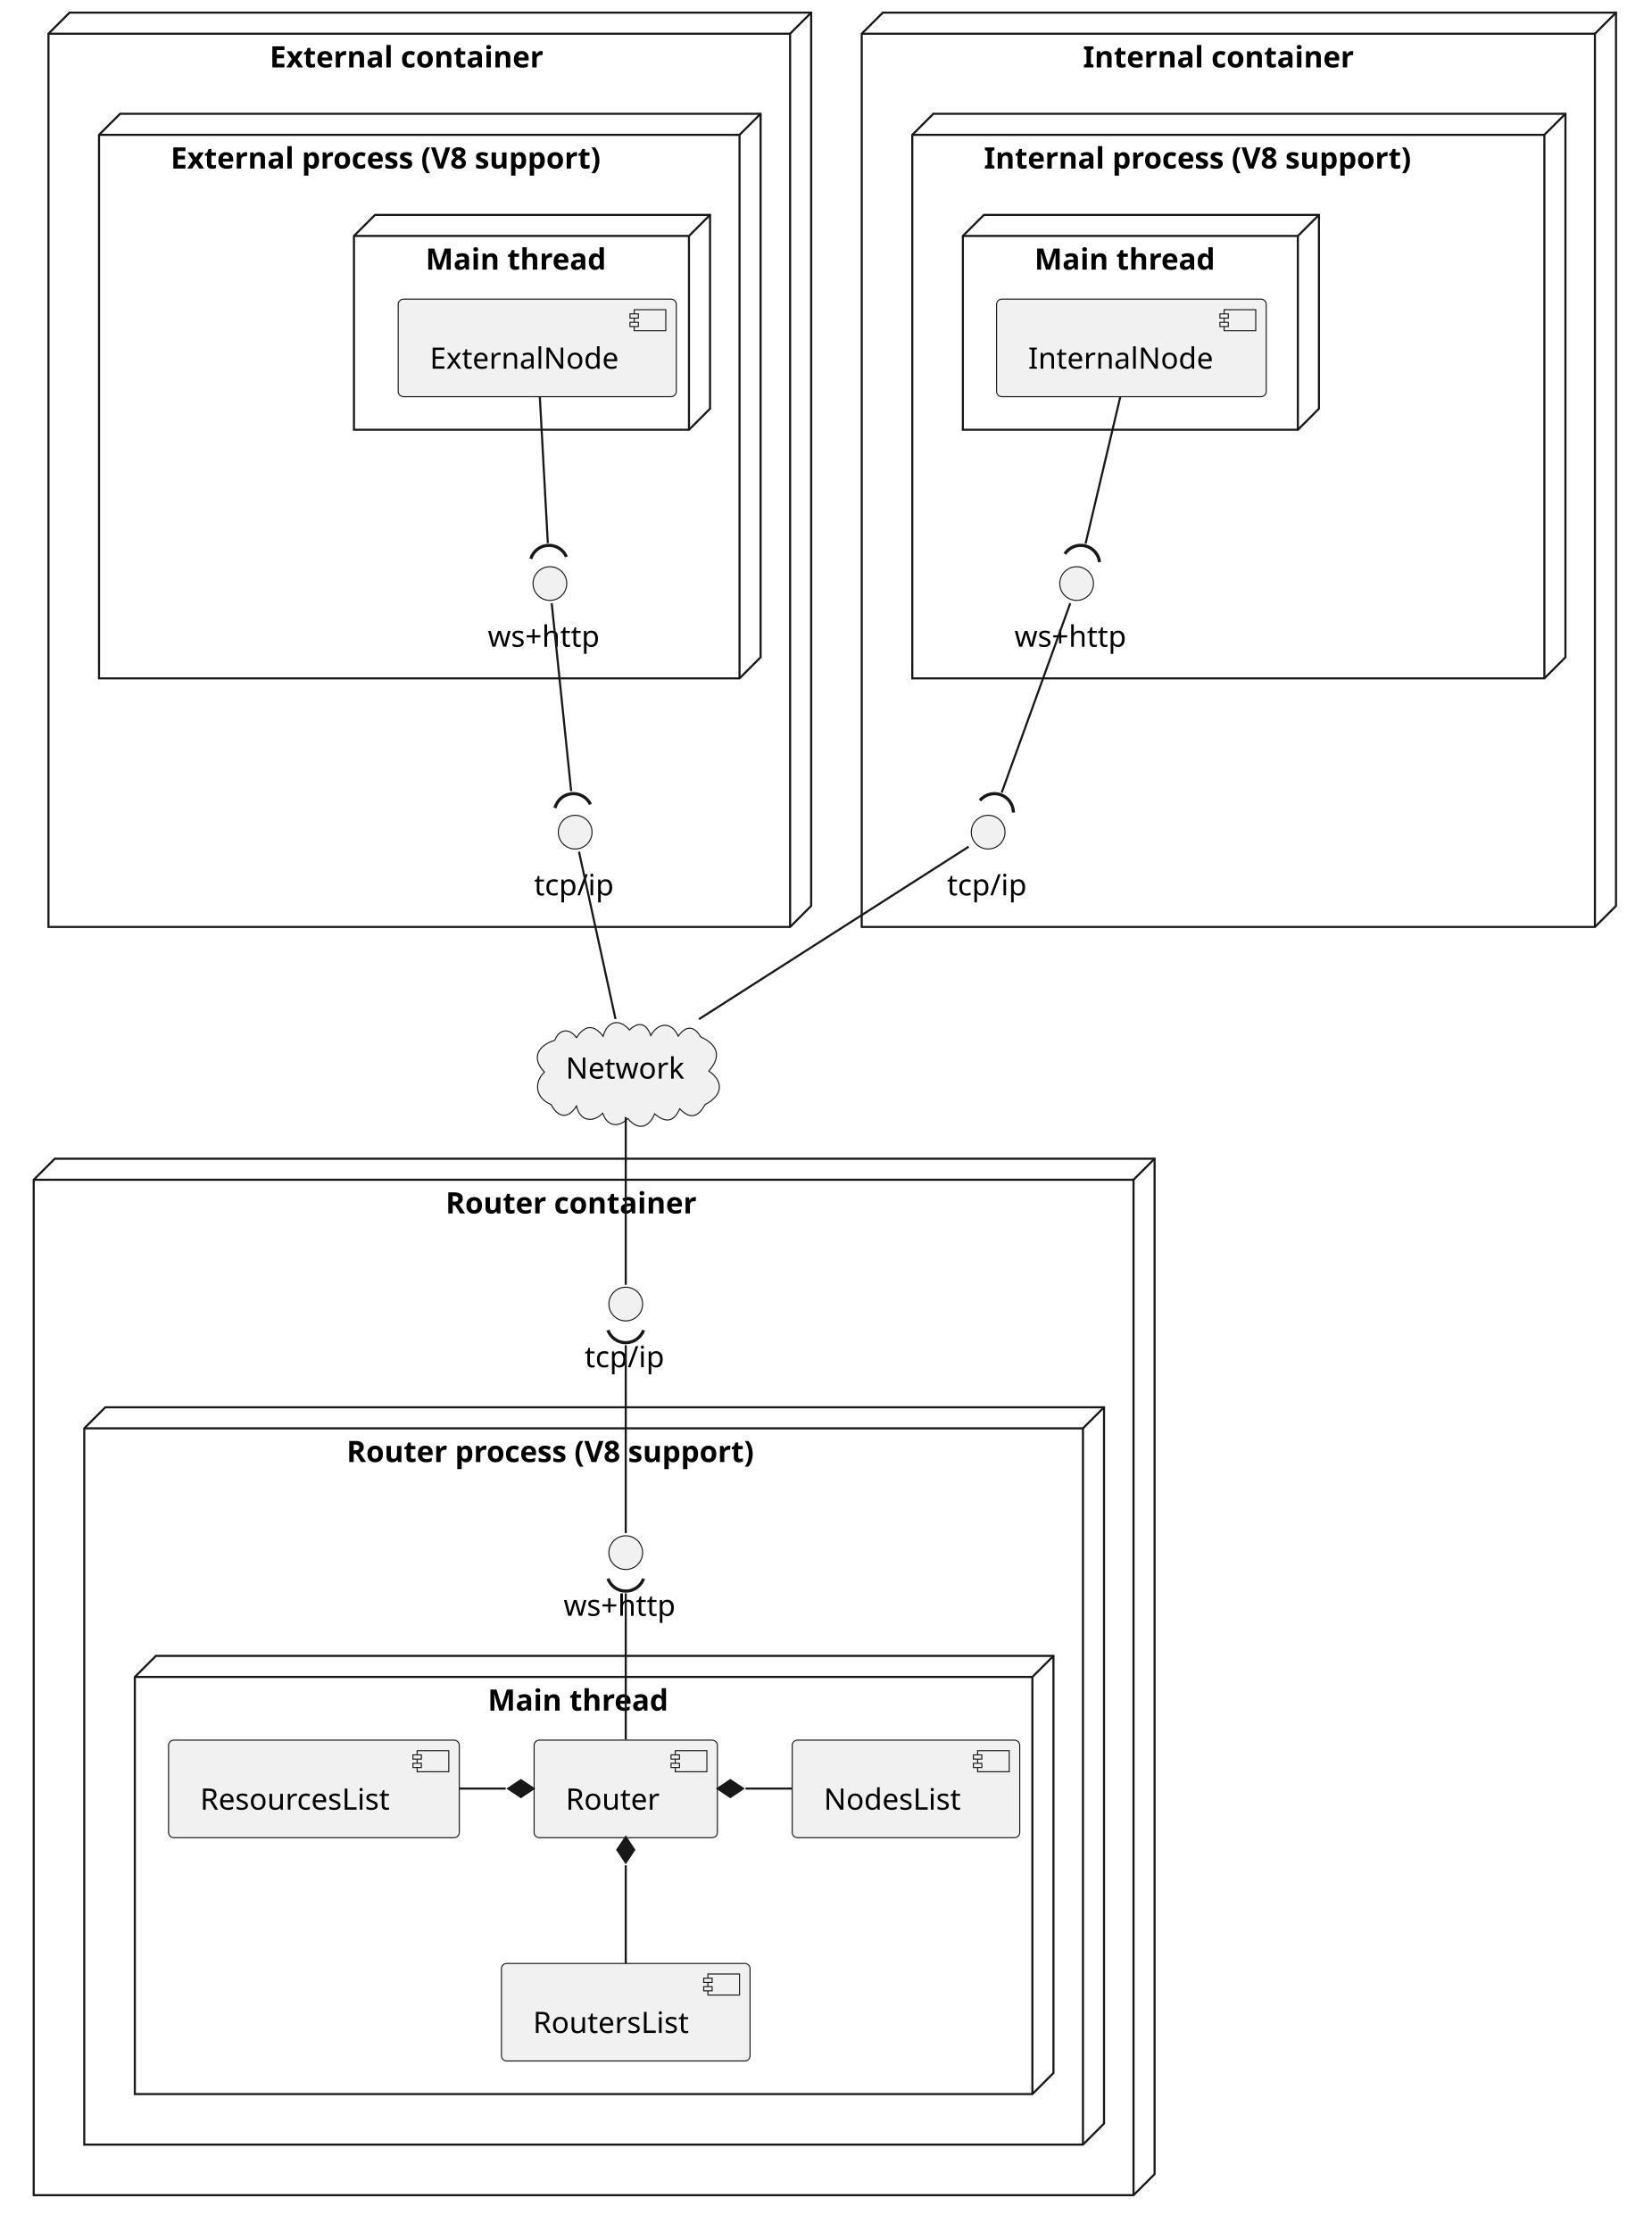
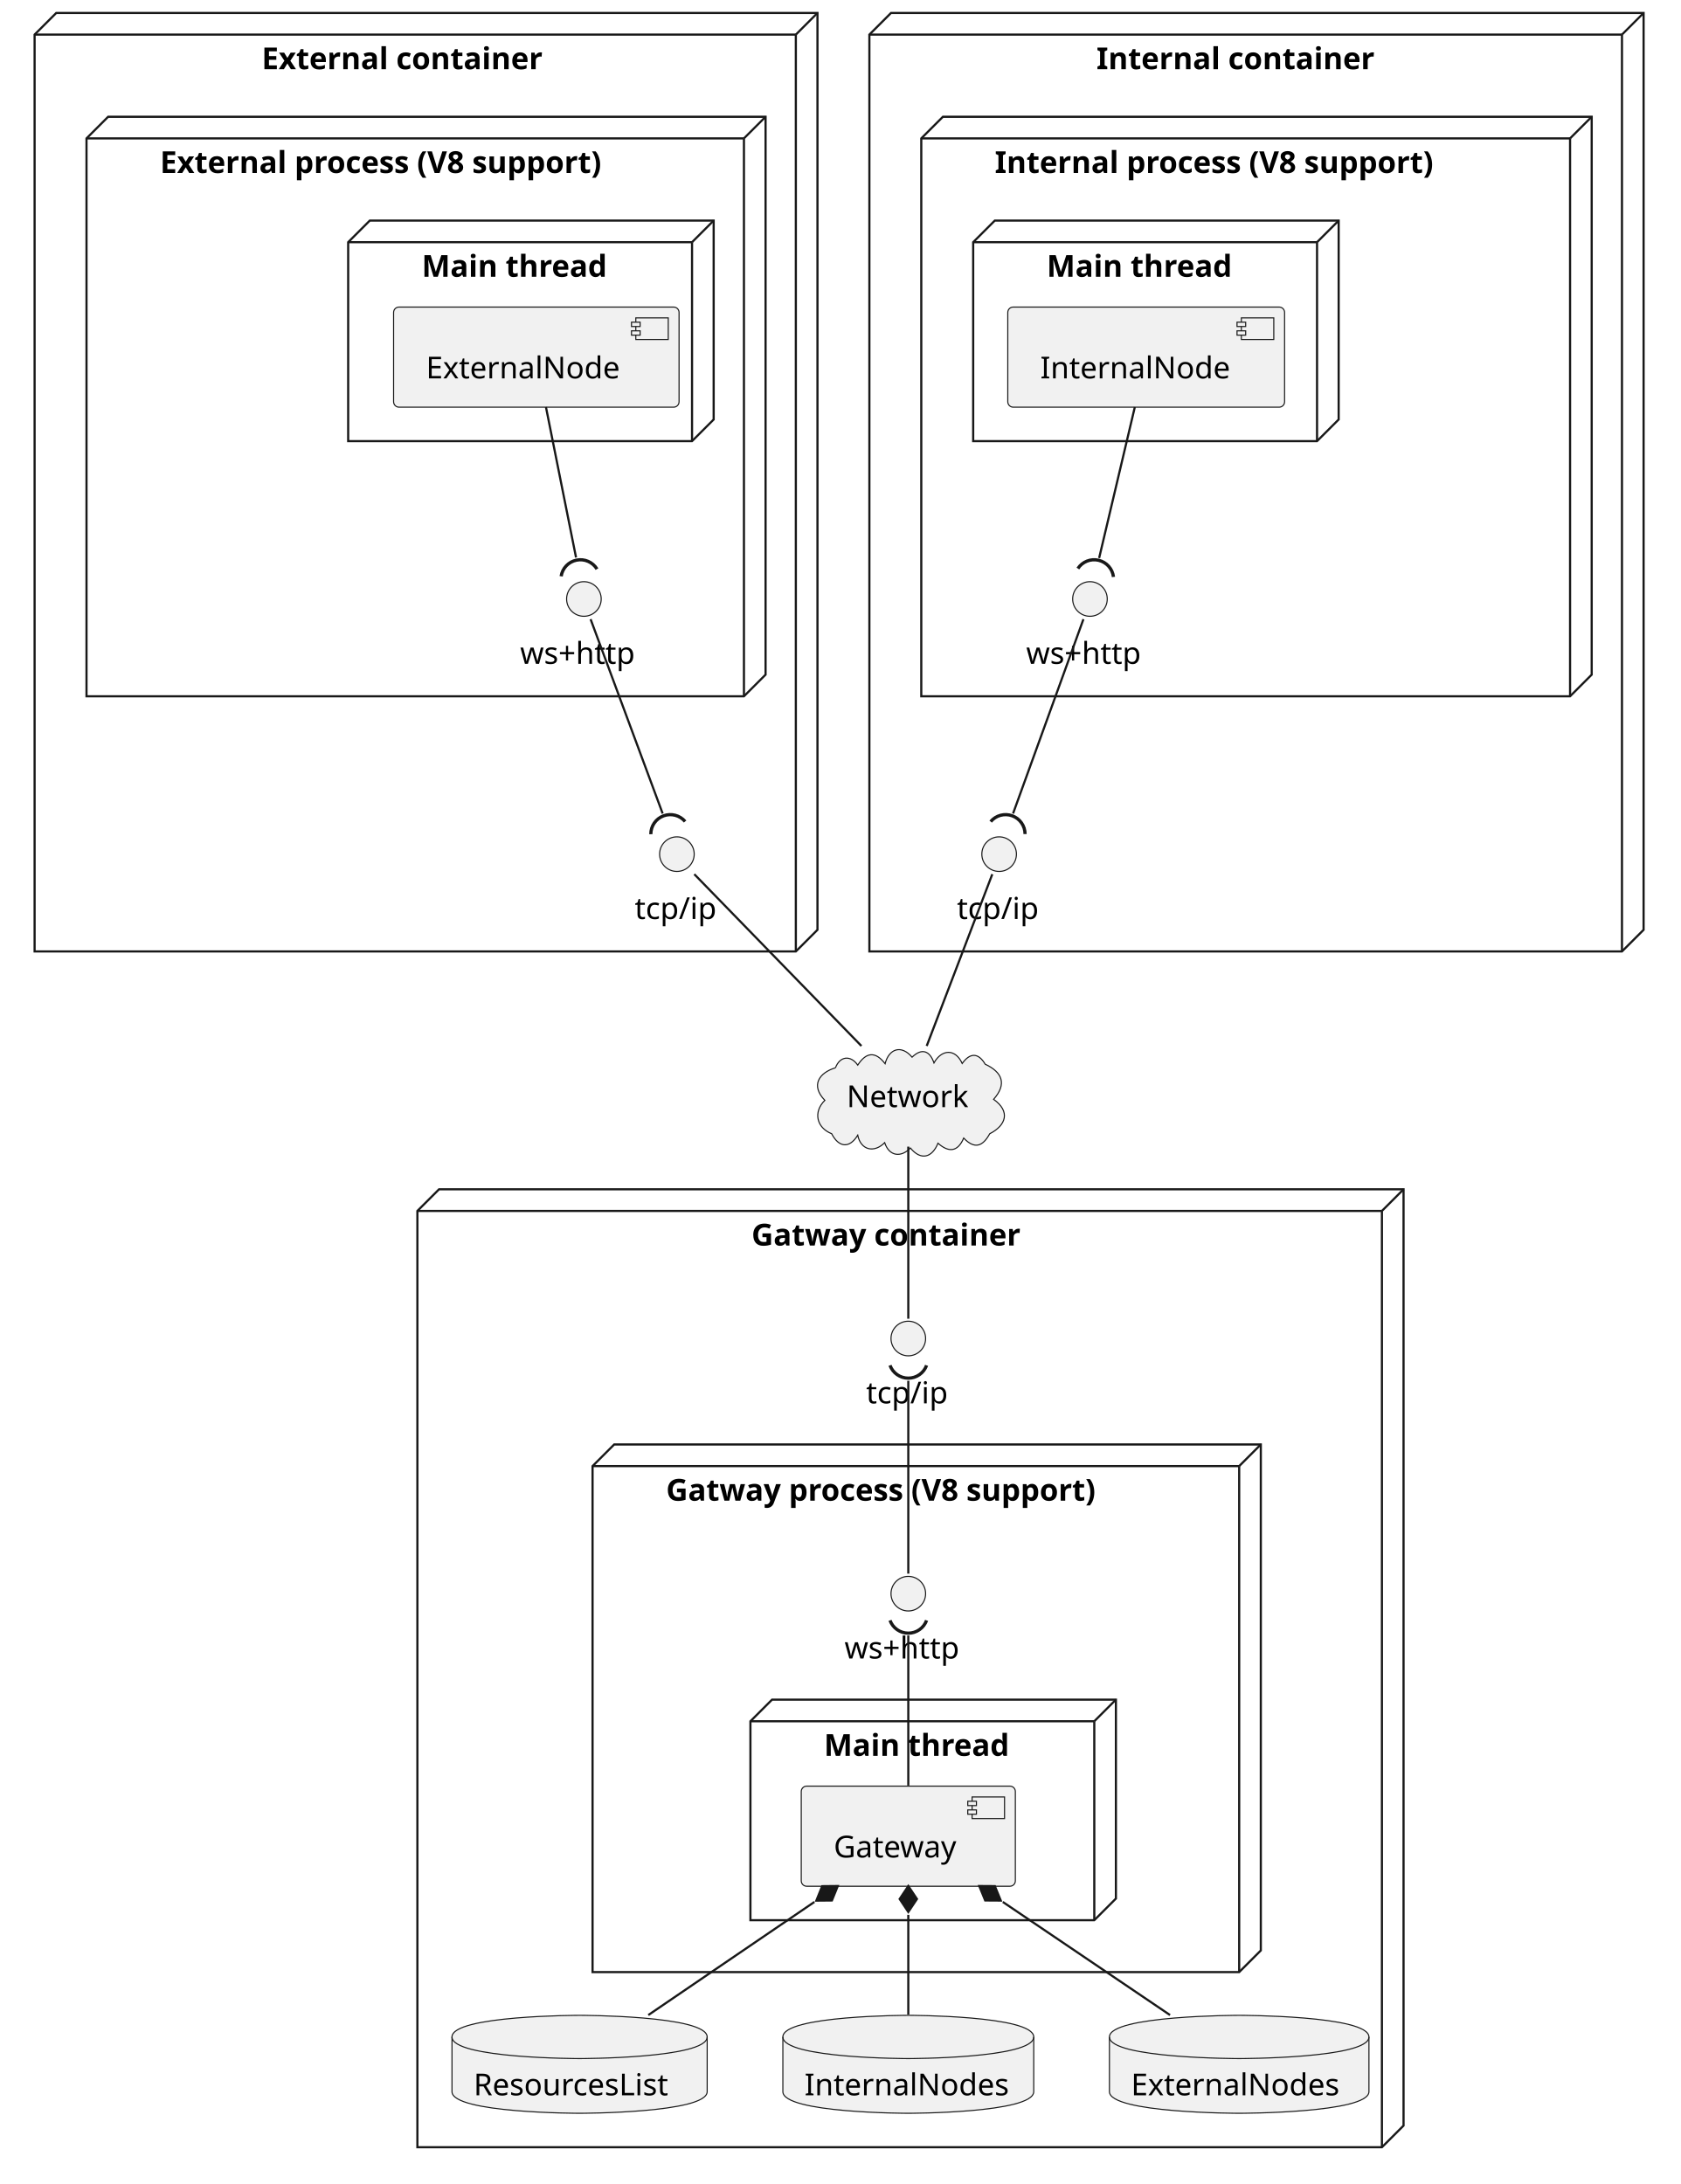
- <svg xmlns="http://www.w3.org/2000/svg" contentStyleType="text/css" height="1059px" preserveAspectRatio="none" style="width:784px;height:1059px;background:#FFFFFF;" version="1.1" viewBox="0 0 784 1059" width="784px" zoomAndPan="magnify">
+ <svg xmlns="http://www.w3.org/2000/svg" contentStyleType="text/css" height="1010px" preserveAspectRatio="none" style="width:777px;height:1010px;background:#FFFFFF;" version="1.1" viewBox="0 0 777 1010" width="777px" zoomAndPan="magnify">
  <defs />
  <g>
    <g id="cluster_external_container">
-       <polygon fill="none" points="23,16,33,6,385,6,385,430,375,440,23,440,23,16" style="stroke:#181818;stroke-width:1.0;" />
-       <line style="stroke:#181818;stroke-width:1.0;" x1="375" x2="385" y1="16" y2="6" />
-       <line style="stroke:#181818;stroke-width:1.0;" x1="23" x2="375" y1="16" y2="16" />
-       <line style="stroke:#181818;stroke-width:1.0;" x1="375" x2="375" y1="16" y2="440" />
-       <text fill="#000000" font-family="sans-serif" font-size="14" font-weight="bold" lengthAdjust="spacing" textLength="144" x="128" y="31.995">External container</text>
+       <polygon fill="none" points="16,16,26,6,378,6,378,430,368,440,16,440,16,16" style="stroke:#181818;stroke-width:1.0;" />
+       <line style="stroke:#181818;stroke-width:1.0;" x1="368" x2="378" y1="16" y2="6" />
+       <line style="stroke:#181818;stroke-width:1.0;" x1="16" x2="368" y1="16" y2="16" />
+       <line style="stroke:#181818;stroke-width:1.0;" x1="368" x2="368" y1="16" y2="440" />
+       <text fill="#000000" font-family="sans-serif" font-size="14" font-weight="bold" lengthAdjust="spacing" textLength="144" x="121" y="31.995">External container</text>
    </g>
    <g id="cluster_external_process">
-       <polygon fill="none" points="47,64,57,54,361,54,361,312,351,322,47,322,47,64" style="stroke:#181818;stroke-width:1.0;" />
-       <line style="stroke:#181818;stroke-width:1.0;" x1="351" x2="361" y1="64" y2="54" />
-       <line style="stroke:#181818;stroke-width:1.0;" x1="47" x2="351" y1="64" y2="64" />
-       <line style="stroke:#181818;stroke-width:1.0;" x1="351" x2="351" y1="64" y2="322" />
-       <text fill="#000000" font-family="sans-serif" font-size="14" font-weight="bold" lengthAdjust="spacing" textLength="238" x="81" y="79.995">External process (V8 support)</text>
+       <polygon fill="none" points="40,64,50,54,354,54,354,312,344,322,40,322,40,64" style="stroke:#181818;stroke-width:1.0;" />
+       <line style="stroke:#181818;stroke-width:1.0;" x1="344" x2="354" y1="64" y2="54" />
+       <line style="stroke:#181818;stroke-width:1.0;" x1="40" x2="344" y1="64" y2="64" />
+       <line style="stroke:#181818;stroke-width:1.0;" x1="344" x2="344" y1="64" y2="322" />
+       <text fill="#000000" font-family="sans-serif" font-size="14" font-weight="bold" lengthAdjust="spacing" textLength="238" x="74" y="79.995">External process (V8 support)</text>
    </g>
    <g id="cluster_external_main_thread">
-       <polygon fill="none" points="168,112,178,102,337,102,337,194,327,204,168,204,168,112" style="stroke:#181818;stroke-width:1.0;" />
-       <line style="stroke:#181818;stroke-width:1.0;" x1="327" x2="337" y1="112" y2="102" />
-       <line style="stroke:#181818;stroke-width:1.0;" x1="168" x2="327" y1="112" y2="112" />
-       <line style="stroke:#181818;stroke-width:1.0;" x1="327" x2="327" y1="112" y2="204" />
-       <text fill="#000000" font-family="sans-serif" font-size="14" font-weight="bold" lengthAdjust="spacing" textLength="93" x="202" y="127.995">Main thread</text>
+       <polygon fill="none" points="161,112,171,102,330,102,330,194,320,204,161,204,161,112" style="stroke:#181818;stroke-width:1.0;" />
+       <line style="stroke:#181818;stroke-width:1.0;" x1="320" x2="330" y1="112" y2="102" />
+       <line style="stroke:#181818;stroke-width:1.0;" x1="161" x2="320" y1="112" y2="112" />
+       <line style="stroke:#181818;stroke-width:1.0;" x1="320" x2="320" y1="112" y2="204" />
+       <text fill="#000000" font-family="sans-serif" font-size="14" font-weight="bold" lengthAdjust="spacing" textLength="93" x="195" y="127.995">Main thread</text>
    </g>
    <g id="cluster_internal_container">
-       <polygon fill="none" points="409,16,419,6,767,6,767,430,757,440,409,440,409,16" style="stroke:#181818;stroke-width:1.0;" />
-       <line style="stroke:#181818;stroke-width:1.0;" x1="757" x2="767" y1="16" y2="6" />
-       <line style="stroke:#181818;stroke-width:1.0;" x1="409" x2="757" y1="16" y2="16" />
-       <line style="stroke:#181818;stroke-width:1.0;" x1="757" x2="757" y1="16" y2="440" />
-       <text fill="#000000" font-family="sans-serif" font-size="14" font-weight="bold" lengthAdjust="spacing" textLength="140" x="514" y="31.995">Internal container</text>
+       <polygon fill="none" points="402,16,412,6,760,6,760,430,750,440,402,440,402,16" style="stroke:#181818;stroke-width:1.0;" />
+       <line style="stroke:#181818;stroke-width:1.0;" x1="750" x2="760" y1="16" y2="6" />
+       <line style="stroke:#181818;stroke-width:1.0;" x1="402" x2="750" y1="16" y2="16" />
+       <line style="stroke:#181818;stroke-width:1.0;" x1="750" x2="750" y1="16" y2="440" />
+       <text fill="#000000" font-family="sans-serif" font-size="14" font-weight="bold" lengthAdjust="spacing" textLength="140" x="507" y="31.995">Internal container</text>
    </g>
    <g id="cluster_internal_process">
-       <polygon fill="none" points="433,64,443,54,743,54,743,312,733,322,433,322,433,64" style="stroke:#181818;stroke-width:1.0;" />
-       <line style="stroke:#181818;stroke-width:1.0;" x1="733" x2="743" y1="64" y2="54" />
-       <line style="stroke:#181818;stroke-width:1.0;" x1="433" x2="733" y1="64" y2="64" />
-       <line style="stroke:#181818;stroke-width:1.0;" x1="733" x2="733" y1="64" y2="322" />
-       <text fill="#000000" font-family="sans-serif" font-size="14" font-weight="bold" lengthAdjust="spacing" textLength="234" x="467" y="79.995">Internal process (V8 support)</text>
+       <polygon fill="none" points="426,64,436,54,736,54,736,312,726,322,426,322,426,64" style="stroke:#181818;stroke-width:1.0;" />
+       <line style="stroke:#181818;stroke-width:1.0;" x1="726" x2="736" y1="64" y2="54" />
+       <line style="stroke:#181818;stroke-width:1.0;" x1="426" x2="726" y1="64" y2="64" />
+       <line style="stroke:#181818;stroke-width:1.0;" x1="726" x2="726" y1="64" y2="322" />
+       <text fill="#000000" font-family="sans-serif" font-size="14" font-weight="bold" lengthAdjust="spacing" textLength="234" x="460" y="79.995">Internal process (V8 support)</text>
    </g>
    <g id="cluster_internal_main_thread">
-       <polygon fill="none" points="457,112,467,102,626,102,626,194,616,204,457,204,457,112" style="stroke:#181818;stroke-width:1.0;" />
-       <line style="stroke:#181818;stroke-width:1.0;" x1="616" x2="626" y1="112" y2="102" />
-       <line style="stroke:#181818;stroke-width:1.0;" x1="457" x2="616" y1="112" y2="112" />
-       <line style="stroke:#181818;stroke-width:1.0;" x1="616" x2="616" y1="112" y2="204" />
-       <text fill="#000000" font-family="sans-serif" font-size="14" font-weight="bold" lengthAdjust="spacing" textLength="93" x="491" y="127.995">Main thread</text>
+       <polygon fill="none" points="450,112,460,102,619,102,619,194,609,204,450,204,450,112" style="stroke:#181818;stroke-width:1.0;" />
+       <line style="stroke:#181818;stroke-width:1.0;" x1="609" x2="619" y1="112" y2="102" />
+       <line style="stroke:#181818;stroke-width:1.0;" x1="450" x2="609" y1="112" y2="112" />
+       <line style="stroke:#181818;stroke-width:1.0;" x1="609" x2="609" y1="112" y2="204" />
+       <text fill="#000000" font-family="sans-serif" font-size="14" font-weight="bold" lengthAdjust="spacing" textLength="93" x="484" y="127.995">Main thread</text>
    </g>
-     <g id="cluster_router_container">
-       <polygon fill="none" points="16,560,26,550,548,550,548,1032,538,1042,16,1042,16,560" style="stroke:#181818;stroke-width:1.0;" />
-       <line style="stroke:#181818;stroke-width:1.0;" x1="538" x2="548" y1="560" y2="550" />
-       <line style="stroke:#181818;stroke-width:1.0;" x1="16" x2="538" y1="560" y2="560" />
-       <line style="stroke:#181818;stroke-width:1.0;" x1="538" x2="538" y1="560" y2="1042" />
-       <text fill="#000000" font-family="sans-serif" font-size="14" font-weight="bold" lengthAdjust="spacing" textLength="133" x="211.5" y="575.995">Router container</text>
+     <g id="cluster_gateway_container">
+       <polygon fill="none" points="193,560,203,550,649,550,649,983,639,993,193,993,193,560" style="stroke:#181818;stroke-width:1.0;" />
+       <line style="stroke:#181818;stroke-width:1.0;" x1="639" x2="649" y1="560" y2="550" />
+       <line style="stroke:#181818;stroke-width:1.0;" x1="193" x2="639" y1="560" y2="560" />
+       <line style="stroke:#181818;stroke-width:1.0;" x1="639" x2="639" y1="560" y2="993" />
+       <text fill="#000000" font-family="sans-serif" font-size="14" font-weight="bold" lengthAdjust="spacing" textLength="139" x="347.5" y="575.995">Gatway container</text>
    </g>
-     <g id="cluster_router_process">
-       <polygon fill="none" points="40,678,50,668,524,668,524,1008,514,1018,40,1018,40,678" style="stroke:#181818;stroke-width:1.0;" />
-       <line style="stroke:#181818;stroke-width:1.0;" x1="514" x2="524" y1="678" y2="668" />
-       <line style="stroke:#181818;stroke-width:1.0;" x1="40" x2="514" y1="678" y2="678" />
-       <line style="stroke:#181818;stroke-width:1.0;" x1="514" x2="514" y1="678" y2="1018" />
-       <text fill="#000000" font-family="sans-serif" font-size="14" font-weight="bold" lengthAdjust="spacing" textLength="227" x="164.5" y="693.995">Router process (V8 support)</text>
+     <g id="cluster_gateway_process">
+       <polygon fill="none" points="274,678,284,668,583,668,583,902,573,912,274,912,274,678" style="stroke:#181818;stroke-width:1.0;" />
+       <line style="stroke:#181818;stroke-width:1.0;" x1="573" x2="583" y1="678" y2="668" />
+       <line style="stroke:#181818;stroke-width:1.0;" x1="274" x2="573" y1="678" y2="678" />
+       <line style="stroke:#181818;stroke-width:1.0;" x1="573" x2="573" y1="678" y2="912" />
+       <text fill="#000000" font-family="sans-serif" font-size="14" font-weight="bold" lengthAdjust="spacing" textLength="233" x="308" y="693.995">Gatway process (V8 support)</text>
    </g>
-     <g id="cluster_router_main_thread">
-       <polygon fill="none" points="64,796,74,786,500,786,500,984,490,994,64,994,64,796" style="stroke:#181818;stroke-width:1.0;" />
-       <line style="stroke:#181818;stroke-width:1.0;" x1="490" x2="500" y1="796" y2="786" />
-       <line style="stroke:#181818;stroke-width:1.0;" x1="64" x2="490" y1="796" y2="796" />
-       <line style="stroke:#181818;stroke-width:1.0;" x1="490" x2="490" y1="796" y2="994" />
-       <text fill="#000000" font-family="sans-serif" font-size="14" font-weight="bold" lengthAdjust="spacing" textLength="93" x="231.5" y="811.995">Main thread</text>
+     <g id="cluster_gateway_main_thread">
+       <polygon fill="none" points="347,796,357,786,516,786,516,878,506,888,347,888,347,796" style="stroke:#181818;stroke-width:1.0;" />
+       <line style="stroke:#181818;stroke-width:1.0;" x1="506" x2="516" y1="796" y2="786" />
+       <line style="stroke:#181818;stroke-width:1.0;" x1="347" x2="506" y1="796" y2="796" />
+       <line style="stroke:#181818;stroke-width:1.0;" x1="506" x2="506" y1="796" y2="888" />
+       <text fill="#000000" font-family="sans-serif" font-size="14" font-weight="bold" lengthAdjust="spacing" textLength="93" x="381" y="811.995">Main thread</text>
    </g>
    <g id="elem_external_tcp_ip">
-       <ellipse cx="273" cy="395" fill="#F1F1F1" rx="8" ry="8" style="stroke:#181818;stroke-width:0.5;" />
-       <text fill="#000000" font-family="sans-serif" font-size="14" lengthAdjust="spacing" textLength="39" x="253.5" y="424.995">tcp/ip</text>
+       <ellipse cx="313" cy="395" fill="#F1F1F1" rx="8" ry="8" style="stroke:#181818;stroke-width:0.5;" />
+       <text fill="#000000" font-family="sans-serif" font-size="14" lengthAdjust="spacing" textLength="39" x="293.5" y="424.995">tcp/ip</text>
    </g>
    <g id="elem_external_websocket">
-       <ellipse cx="261" cy="277" fill="#F1F1F1" rx="8" ry="8" style="stroke:#181818;stroke-width:0.5;" />
-       <text fill="#000000" font-family="sans-serif" font-size="14" lengthAdjust="spacing" textLength="59" x="231.5" y="306.995">ws+http</text>
+       <ellipse cx="270" cy="277" fill="#F1F1F1" rx="8" ry="8" style="stroke:#181818;stroke-width:0.5;" />
+       <text fill="#000000" font-family="sans-serif" font-size="14" lengthAdjust="spacing" textLength="59" x="240.5" y="306.995">ws+http</text>
    </g>
    <g id="elem_ExternalNode">
-       <rect fill="#F1F1F1" height="46.297" rx="2.5" ry="2.5" style="stroke:#181818;stroke-width:0.5;" width="132" x="189" y="142" />
-       <rect fill="#F1F1F1" height="10" style="stroke:#181818;stroke-width:0.5;" width="15" x="301" y="147" />
-       <rect fill="#F1F1F1" height="2" style="stroke:#181818;stroke-width:0.5;" width="4" x="299" y="149" />
-       <rect fill="#F1F1F1" height="2" style="stroke:#181818;stroke-width:0.5;" width="4" x="299" y="153" />
-       <text fill="#000000" font-family="sans-serif" font-size="14" lengthAdjust="spacing" textLength="92" x="204" y="174.995">ExternalNode</text>
+       <rect fill="#F1F1F1" height="46.297" rx="2.5" ry="2.5" style="stroke:#181818;stroke-width:0.5;" width="132" x="182" y="142" />
+       <rect fill="#F1F1F1" height="10" style="stroke:#181818;stroke-width:0.5;" width="15" x="294" y="147" />
+       <rect fill="#F1F1F1" height="2" style="stroke:#181818;stroke-width:0.5;" width="4" x="292" y="149" />
+       <rect fill="#F1F1F1" height="2" style="stroke:#181818;stroke-width:0.5;" width="4" x="292" y="153" />
+       <text fill="#000000" font-family="sans-serif" font-size="14" lengthAdjust="spacing" textLength="92" x="197" y="174.995">ExternalNode</text>
    </g>
    <g id="elem_internal_tcp_ip">
-       <ellipse cx="469" cy="395" fill="#F1F1F1" rx="8" ry="8" style="stroke:#181818;stroke-width:0.5;" />
-       <text fill="#000000" font-family="sans-serif" font-size="14" lengthAdjust="spacing" textLength="39" x="449.5" y="424.995">tcp/ip</text>
+       <ellipse cx="462" cy="395" fill="#F1F1F1" rx="8" ry="8" style="stroke:#181818;stroke-width:0.5;" />
+       <text fill="#000000" font-family="sans-serif" font-size="14" lengthAdjust="spacing" textLength="39" x="442.5" y="424.995">tcp/ip</text>
    </g>
    <g id="elem_internal_websocket">
-       <ellipse cx="511" cy="277" fill="#F1F1F1" rx="8" ry="8" style="stroke:#181818;stroke-width:0.5;" />
-       <text fill="#000000" font-family="sans-serif" font-size="14" lengthAdjust="spacing" textLength="59" x="481.5" y="306.995">ws+http</text>
+       <ellipse cx="504" cy="277" fill="#F1F1F1" rx="8" ry="8" style="stroke:#181818;stroke-width:0.5;" />
+       <text fill="#000000" font-family="sans-serif" font-size="14" lengthAdjust="spacing" textLength="59" x="474.5" y="306.995">ws+http</text>
    </g>
    <g id="elem_InternalNode">
-       <rect fill="#F1F1F1" height="46.297" rx="2.5" ry="2.5" style="stroke:#181818;stroke-width:0.5;" width="128" x="473" y="142" />
-       <rect fill="#F1F1F1" height="10" style="stroke:#181818;stroke-width:0.5;" width="15" x="581" y="147" />
-       <rect fill="#F1F1F1" height="2" style="stroke:#181818;stroke-width:0.5;" width="4" x="579" y="149" />
-       <rect fill="#F1F1F1" height="2" style="stroke:#181818;stroke-width:0.5;" width="4" x="579" y="153" />
-       <text fill="#000000" font-family="sans-serif" font-size="14" lengthAdjust="spacing" textLength="88" x="488" y="174.995">InternalNode</text>
+       <rect fill="#F1F1F1" height="46.297" rx="2.5" ry="2.5" style="stroke:#181818;stroke-width:0.5;" width="128" x="466" y="142" />
+       <rect fill="#F1F1F1" height="10" style="stroke:#181818;stroke-width:0.5;" width="15" x="574" y="147" />
+       <rect fill="#F1F1F1" height="2" style="stroke:#181818;stroke-width:0.5;" width="4" x="572" y="149" />
+       <rect fill="#F1F1F1" height="2" style="stroke:#181818;stroke-width:0.5;" width="4" x="572" y="153" />
+       <text fill="#000000" font-family="sans-serif" font-size="14" lengthAdjust="spacing" textLength="88" x="481" y="174.995">InternalNode</text>
    </g>
-     <g id="elem_router_tcp_ip">
-       <ellipse cx="297" cy="619" fill="#F1F1F1" rx="8" ry="8" style="stroke:#181818;stroke-width:0.5;" />
-       <text fill="#000000" font-family="sans-serif" font-size="14" lengthAdjust="spacing" textLength="39" x="277.5" y="648.995">tcp/ip</text>
-     </g>
-     <g id="elem_router_websocket">
-       <ellipse cx="297" cy="737" fill="#F1F1F1" rx="8" ry="8" style="stroke:#181818;stroke-width:0.5;" />
-       <text fill="#000000" font-family="sans-serif" font-size="14" lengthAdjust="spacing" textLength="59" x="267.5" y="766.995">ws+http</text>
-     </g>
-     <g id="elem_Router">
-       <rect fill="#F1F1F1" height="46.297" rx="2.5" ry="2.5" style="stroke:#181818;stroke-width:0.5;" width="87" x="253.5" y="826" />
-       <rect fill="#F1F1F1" height="10" style="stroke:#181818;stroke-width:0.5;" width="15" x="320.5" y="831" />
-       <rect fill="#F1F1F1" height="2" style="stroke:#181818;stroke-width:0.5;" width="4" x="318.5" y="833" />
-       <rect fill="#F1F1F1" height="2" style="stroke:#181818;stroke-width:0.5;" width="4" x="318.5" y="837" />
-       <text fill="#000000" font-family="sans-serif" font-size="14" lengthAdjust="spacing" textLength="47" x="268.5" y="858.995">Router</text>
-     </g>
-     <g id="elem_NodesList">
-       <rect fill="#F1F1F1" height="46.297" rx="2.5" ry="2.5" style="stroke:#181818;stroke-width:0.5;" width="108" x="376" y="826" />
-       <rect fill="#F1F1F1" height="10" style="stroke:#181818;stroke-width:0.5;" width="15" x="464" y="831" />
-       <rect fill="#F1F1F1" height="2" style="stroke:#181818;stroke-width:0.5;" width="4" x="462" y="833" />
-       <rect fill="#F1F1F1" height="2" style="stroke:#181818;stroke-width:0.5;" width="4" x="462" y="837" />
-       <text fill="#000000" font-family="sans-serif" font-size="14" lengthAdjust="spacing" textLength="68" x="391" y="858.995">NodesList</text>
+     <g id="elem_gateway_tcp_ip">
+       <ellipse cx="420" cy="619" fill="#F1F1F1" rx="8" ry="8" style="stroke:#181818;stroke-width:0.5;" />
+       <text fill="#000000" font-family="sans-serif" font-size="14" lengthAdjust="spacing" textLength="39" x="400.5" y="648.995">tcp/ip</text>
    </g>
    <g id="elem_ResourcesList">
-       <rect fill="#F1F1F1" height="46.297" rx="2.5" ry="2.5" style="stroke:#181818;stroke-width:0.5;" width="138" x="80" y="826" />
-       <rect fill="#F1F1F1" height="10" style="stroke:#181818;stroke-width:0.5;" width="15" x="198" y="831" />
-       <rect fill="#F1F1F1" height="2" style="stroke:#181818;stroke-width:0.5;" width="4" x="196" y="833" />
-       <rect fill="#F1F1F1" height="2" style="stroke:#181818;stroke-width:0.5;" width="4" x="196" y="837" />
-       <text fill="#000000" font-family="sans-serif" font-size="14" lengthAdjust="spacing" textLength="98" x="95" y="858.995">ResourcesList</text>
+       <path d="M209,942 C209,932 268,932 268,932 C268,932 327,932 327,942 L327,967.297 C327,977.297 268,977.297 268,977.297 C268,977.297 209,977.297 209,967.297 L209,942 " fill="#F1F1F1" style="stroke:#181818;stroke-width:0.5;" />
+       <path d="M209,942 C209,952 268,952 268,952 C268,952 327,952 327,942 " fill="none" style="stroke:#181818;stroke-width:0.5;" />
+       <text fill="#000000" font-family="sans-serif" font-size="14" lengthAdjust="spacing" textLength="98" x="219" y="968.995">ResourcesList</text>
    </g>
-     <g id="elem_RoutersList">
-       <rect fill="#F1F1F1" height="46.297" rx="2.5" ry="2.5" style="stroke:#181818;stroke-width:0.5;" width="118" x="238" y="932" />
-       <rect fill="#F1F1F1" height="10" style="stroke:#181818;stroke-width:0.5;" width="15" x="336" y="937" />
-       <rect fill="#F1F1F1" height="2" style="stroke:#181818;stroke-width:0.5;" width="4" x="334" y="939" />
-       <rect fill="#F1F1F1" height="2" style="stroke:#181818;stroke-width:0.5;" width="4" x="334" y="943" />
-       <text fill="#000000" font-family="sans-serif" font-size="14" lengthAdjust="spacing" textLength="78" x="253" y="964.995">RoutersList</text>
+     <g id="elem_InternalNodes">
+       <path d="M362,942 C362,932 420,932 420,932 C420,932 478,932 478,942 L478,967.297 C478,977.297 420,977.297 420,977.297 C420,977.297 362,977.297 362,967.297 L362,942 " fill="#F1F1F1" style="stroke:#181818;stroke-width:0.5;" />
+       <path d="M362,942 C362,952 420,952 420,952 C420,952 478,952 478,942 " fill="none" style="stroke:#181818;stroke-width:0.5;" />
+       <text fill="#000000" font-family="sans-serif" font-size="14" lengthAdjust="spacing" textLength="96" x="372" y="968.995">InternalNodes</text>
+     </g>
+     <g id="elem_ExternalNodes">
+       <path d="M513,942 C513,932 573,932 573,932 C573,932 633,932 633,942 L633,967.297 C633,977.297 573,977.297 573,977.297 C573,977.297 513,977.297 513,967.297 L513,942 " fill="#F1F1F1" style="stroke:#181818;stroke-width:0.5;" />
+       <path d="M513,942 C513,952 573,952 573,952 C573,952 633,952 633,942 " fill="none" style="stroke:#181818;stroke-width:0.5;" />
+       <text fill="#000000" font-family="sans-serif" font-size="14" lengthAdjust="spacing" textLength="100" x="523" y="968.995">ExternalNodes</text>
+     </g>
+     <g id="elem_gateway_websocket">
+       <ellipse cx="420" cy="737" fill="#F1F1F1" rx="8" ry="8" style="stroke:#181818;stroke-width:0.5;" />
+       <text fill="#000000" font-family="sans-serif" font-size="14" lengthAdjust="spacing" textLength="59" x="390.5" y="766.995">ws+http</text>
+     </g>
+     <g id="elem_Gateway">
+       <rect fill="#F1F1F1" height="46.297" rx="2.5" ry="2.5" style="stroke:#181818;stroke-width:0.5;" width="99" x="370.5" y="826" />
+       <rect fill="#F1F1F1" height="10" style="stroke:#181818;stroke-width:0.5;" width="15" x="449.5" y="831" />
+       <rect fill="#F1F1F1" height="2" style="stroke:#181818;stroke-width:0.5;" width="4" x="447.5" y="833" />
+       <rect fill="#F1F1F1" height="2" style="stroke:#181818;stroke-width:0.5;" width="4" x="447.5" y="837" />
+       <text fill="#000000" font-family="sans-serif" font-size="14" lengthAdjust="spacing" textLength="59" x="385.5" y="858.995">Gateway</text>
    </g>
    <g id="elem_network">
-       <path d="M263.31,493.808 C265.371,488.345 270.33,487.846 273.624,492.56 C277.518,486.532 281.764,486.06 286.268,491.91 C288.1,484.877 293.803,483.06 298.75,488.889 C303.291,484.49 306.95,485.964 308.875,491.543 C312.363,485.255 318.708,484.728 321.926,491.807 C325.486,486.843 329.315,486.667 332.55,492.137 C340.458,495.841 342.722,501.283 336.444,508.385 C344.345,513.984 342.227,520.454 334.649,524.307 C331.452,530.17 327.673,531.624 322.618,526.308 C319.846,532.802 315.672,533.061 310.723,528.692 C308.049,535.342 302.867,536.87 297.989,530.92 C293.613,535.424 288.178,534.794 286.067,528.435 C281.309,533.259 275.085,532.057 273.612,524.993 C269.659,531.407 264.787,530.555 261.565,524.297 C254.51,521.507 252.955,514.203 258.407,508.855 C251.72,501.935 255.755,496.088 263.31,493.808 " fill="#F1F1F1" style="stroke:#181818;stroke-width:0.5;" />
-       <text fill="#000000" font-family="sans-serif" font-size="14" lengthAdjust="spacing" textLength="57" x="268.5" y="511.995">Network</text>
+       <path d="M386.31,493.808 C388.371,488.345 393.33,487.846 396.624,492.56 C400.518,486.532 404.764,486.06 409.268,491.91 C411.1,484.877 416.803,483.06 421.75,488.889 C426.291,484.49 429.95,485.964 431.875,491.543 C435.363,485.255 441.708,484.728 444.926,491.807 C448.486,486.843 452.315,486.667 455.55,492.137 C463.458,495.841 465.722,501.283 459.444,508.385 C467.345,513.984 465.227,520.454 457.649,524.307 C454.452,530.17 450.673,531.624 445.618,526.308 C442.846,532.802 438.672,533.061 433.723,528.692 C431.049,535.342 425.867,536.87 420.989,530.92 C416.613,535.424 411.178,534.794 409.067,528.435 C404.309,533.259 398.085,532.057 396.612,524.993 C392.659,531.407 387.787,530.555 384.565,524.297 C377.51,521.507 375.955,514.203 381.407,508.855 C374.72,501.935 378.755,496.088 386.31,493.808 " fill="#F1F1F1" style="stroke:#181818;stroke-width:0.5;" />
+       <text fill="#000000" font-family="sans-serif" font-size="14" lengthAdjust="spacing" textLength="57" x="391.5" y="511.995">Network</text>
    </g>
    <g id="link_ExternalNode_external_websocket">
-       <path d="M256.21,188.26 C257.33,208.74 258.97,238.73 260.01,257.81 " fill="none" id="ExternalNode-to-external_websocket" style="stroke:#181818;stroke-width:1.0;" />
-       <path d="M268.838,264.327 A9,9 0 0 0 251.948 265.245" fill="none" style="stroke:#181818;stroke-width:1.5;" />
+       <path d="M252.45,188.26 C256.55,208.74 262.55,238.73 266.36,257.81 " fill="none" id="ExternalNode-to-external_websocket" style="stroke:#181818;stroke-width:1.0;" />
+       <path d="M276.054,263.174 A9,9 0 0 0 259.472 266.51" fill="none" style="stroke:#181818;stroke-width:1.5;" />
    </g>
    <g id="link_external_websocket_external_tcp_ip">
-       <path d="M261.86,286.34 C263.78,304.9 268.45,349.98 271.09,375.53 " fill="none" id="external_websocket-to-external_tcp_ip" style="stroke:#181818;stroke-width:1.0;" />
-       <path d="M280.236,381.799 A9,9 0 0 0 263.411 383.537" fill="none" style="stroke:#181818;stroke-width:1.5;" />
+       <path d="M273.09,286.34 C280.03,305.07 296.99,350.8 306.41,376.22 " fill="none" id="external_websocket-to-external_tcp_ip" style="stroke:#181818;stroke-width:1.0;" />
+       <path d="M316.801,379.906 A9,9 0 0 0 300.94 385.781" fill="none" style="stroke:#181818;stroke-width:1.5;" />
    </g>
    <g id="link_InternalNode_internal_websocket">
-       <path d="M531.74,188.26 C526.88,208.83 519.74,239.01 515.24,258.07 " fill="none" id="InternalNode-to-internal_websocket" style="stroke:#181818;stroke-width:1.0;" />
-       <path d="M521.869,266.81 A9,9 0 0 0 505.408 262.919" fill="none" style="stroke:#181818;stroke-width:1.5;" />
+       <path d="M524.74,188.26 C519.88,208.83 512.74,239.01 508.24,258.07 " fill="none" id="InternalNode-to-internal_websocket" style="stroke:#181818;stroke-width:1.0;" />
+       <path d="M514.869,266.81 A9,9 0 0 0 498.408 262.919" fill="none" style="stroke:#181818;stroke-width:1.5;" />
    </g>
    <g id="link_internal_websocket_internal_tcp_ip">
-       <path d="M507.98,286.34 C501.2,305.07 484.64,350.8 475.44,376.22 " fill="none" id="internal_websocket-to-internal_tcp_ip" style="stroke:#181818;stroke-width:1.0;" />
-       <path d="M480.99,385.712 A9,9 0 0 0 465.084 379.959" fill="none" style="stroke:#181818;stroke-width:1.5;" />
+       <path d="M500.98,286.34 C494.2,305.07 477.64,350.8 468.44,376.22 " fill="none" id="internal_websocket-to-internal_tcp_ip" style="stroke:#181818;stroke-width:1.0;" />
+       <path d="M473.99,385.712 A9,9 0 0 0 458.084 379.959" fill="none" style="stroke:#181818;stroke-width:1.5;" />
    </g>
    <g id="link_external_tcp_ip_network">
-       <path d="M274.8,404.27 C278.44,420.96 286.78,459.16 292.14,483.71 " fill="none" id="external_tcp_ip-network" style="stroke:#181818;stroke-width:1.0;" />
+       <path d="M321.04,404.27 C337.28,420.96 374.44,459.16 398.32,483.71 " fill="none" id="external_tcp_ip-network" style="stroke:#181818;stroke-width:1.0;" />
    </g>
    <g id="link_internal_tcp_ip_network">
-       <path d="M459.75,401.91 C436.03,417.09 372.04,458.01 331.73,483.79 " fill="none" id="internal_tcp_ip-network" style="stroke:#181818;stroke-width:1.0;" />
+       <path d="M458.84,404.27 C452.47,420.96 437.88,459.16 428.51,483.71 " fill="none" id="internal_tcp_ip-network" style="stroke:#181818;stroke-width:1.0;" />
    </g>
-     <g id="link_Router_NodesList">
-       <path d="M353.86,849 C361.21,849 368.55,849 375.9,849 " fill="none" id="Router-backto-NodesList" style="stroke:#181818;stroke-width:1.0;" />
-       <polygon fill="#181818" points="340.64,849,346.64,853,352.64,849,346.64,845,340.64,849" style="stroke:#181818;stroke-width:1.0;" />
+     <g id="link_network_gateway_tcp_ip">
+       <path d="M420,530.26 C420,554.87 420,593.23 420,609.86 " fill="none" id="network-gateway_tcp_ip" style="stroke:#181818;stroke-width:1.0;" />
    </g>
-     <g id="link_ResourcesList_Router">
-       <path d="M218.09,849 C225.41,849 232.73,849 240.05,849 " fill="none" id="ResourcesList-to-Router" style="stroke:#181818;stroke-width:1.0;" />
-       <polygon fill="#181818" points="253.23,849,247.23,845,241.23,849,247.23,853,253.23,849" style="stroke:#181818;stroke-width:1.0;" />
+     <g id="link_gateway_tcp_ip_gateway_websocket">
+       <path d="M420,638.57 C420,664.17 420,709.25 420,727.73 " fill="none" id="gateway_tcp_ip-backto-gateway_websocket" style="stroke:#181818;stroke-width:1.0;" />
+       <path d="M411.543,631.418 A9,9 0 0 0 428.457 631.418" fill="none" style="stroke:#181818;stroke-width:1.5;" />
    </g>
-     <g id="link_Router_RoutersList">
-       <path d="M297,885.44 C297,900.87 297,918.47 297,931.98 " fill="none" id="Router-backto-RoutersList" style="stroke:#181818;stroke-width:1.0;" />
-       <polygon fill="#181818" points="297,872.06,293,878.06,297,884.06,301,878.06,297,872.06" style="stroke:#181818;stroke-width:1.0;" />
+     <g id="link_gateway_websocket_Gateway">
+       <path d="M420,756.33 C420,775.41 420,805.29 420,825.71 " fill="none" id="gateway_websocket-backto-Gateway" style="stroke:#181818;stroke-width:1.0;" />
+       <path d="M411.543,749.348 A9,9 0 0 0 428.457 749.348" fill="none" style="stroke:#181818;stroke-width:1.5;" />
    </g>
-     <g id="link_network_router_tcp_ip">
-       <path d="M297,530.26 C297,554.87 297,593.23 297,609.86 " fill="none" id="network-router_tcp_ip" style="stroke:#181818;stroke-width:1.0;" />
+     <g id="link_Gateway_ResourcesList">
+       <path d="M376.58,879.56 C352.1,896.24 322.05,916.7 299.77,931.87 " fill="none" id="Gateway-backto-ResourcesList" style="stroke:#181818;stroke-width:1.0;" />
+       <polygon fill="#181818" points="387.39,872.2,380.179,872.27,377.471,878.953,384.682,878.883,387.39,872.2" style="stroke:#181818;stroke-width:1.0;" />
    </g>
-     <g id="link_router_tcp_ip_router_websocket">
-       <path d="M297,638.57 C297,664.17 297,709.25 297,727.73 " fill="none" id="router_tcp_ip-backto-router_websocket" style="stroke:#181818;stroke-width:1.0;" />
-       <path d="M288.543,631.418 A9,9 0 0 0 305.457 631.418" fill="none" style="stroke:#181818;stroke-width:1.5;" />
+     <g id="link_Gateway_InternalNodes">
+       <path d="M420,885.52 C420,900.85 420,918.31 420,931.69 " fill="none" id="Gateway-backto-InternalNodes" style="stroke:#181818;stroke-width:1.0;" />
+       <polygon fill="#181818" points="420,872.2,416,878.2,420,884.2,424,878.2,420,872.2" style="stroke:#181818;stroke-width:1.0;" />
    </g>
-     <g id="link_router_websocket_Router">
-       <path d="M297,756.33 C297,775.41 297,805.29 297,825.71 " fill="none" id="router_websocket-backto-Router" style="stroke:#181818;stroke-width:1.0;" />
-       <path d="M288.543,749.348 A9,9 0 0 0 305.457 749.348" fill="none" style="stroke:#181818;stroke-width:1.5;" />
+     <g id="link_Gateway_ExternalNodes">
+       <path d="M463.7,879.56 C488.35,896.24 518.6,916.7 541.02,931.87 " fill="none" id="Gateway-backto-ExternalNodes" style="stroke:#181818;stroke-width:1.0;" />
+       <polygon fill="#181818" points="452.82,872.2,455.549,878.875,462.76,878.923,460.031,872.248,452.82,872.2" style="stroke:#181818;stroke-width:1.0;" />
    </g>
  </g>
</svg>
